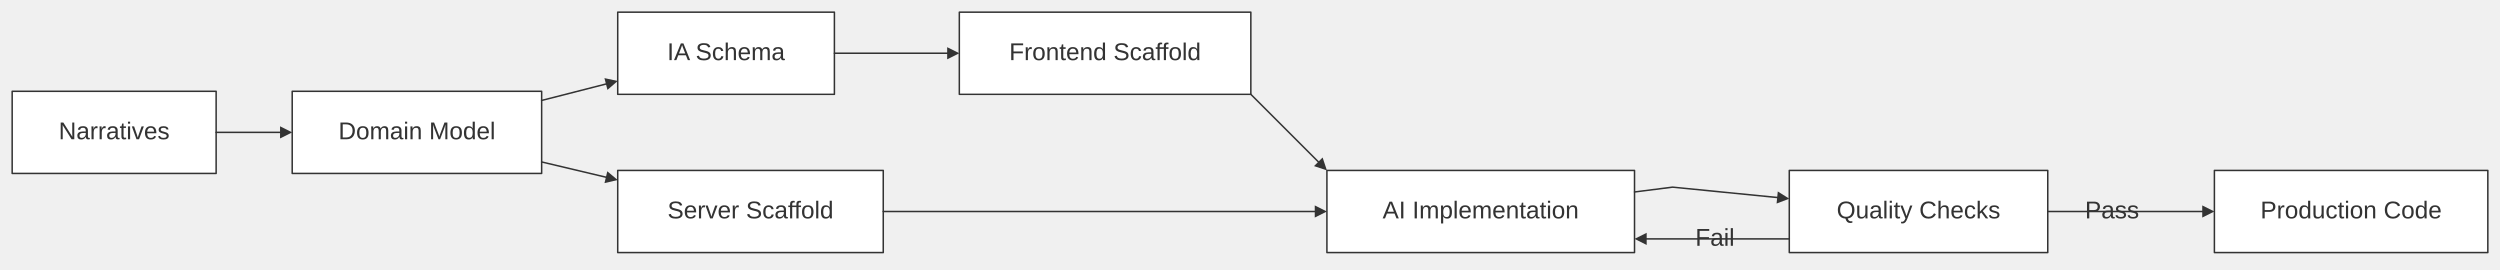
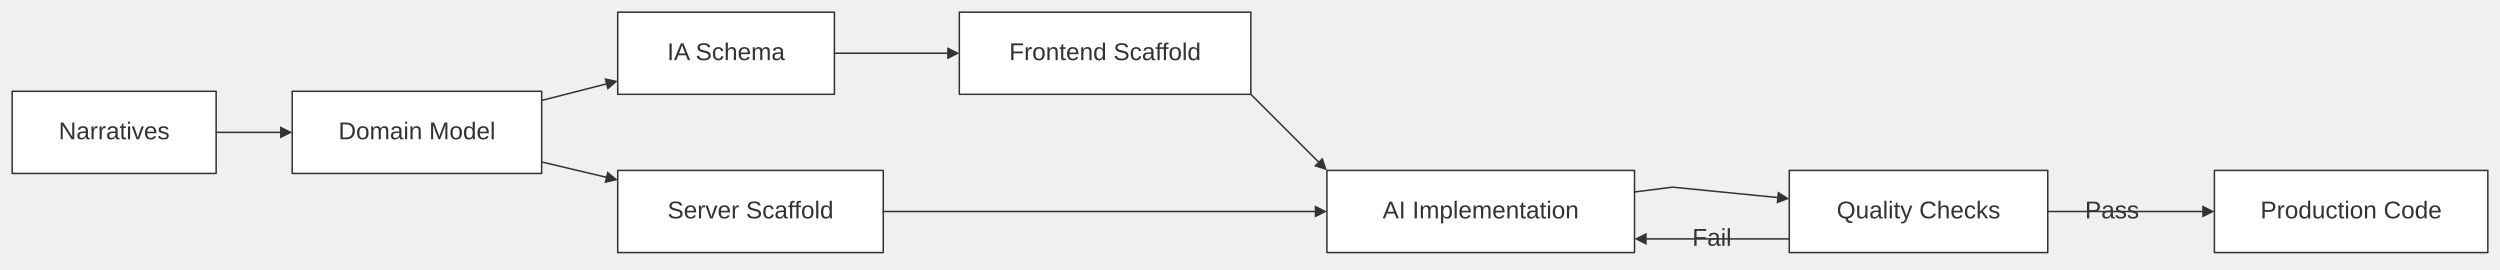
<svg xmlns="http://www.w3.org/2000/svg" width="100%" viewBox="0 0 1643.10 177.00" style="max-width: 1643.10px; background-color: transparent;" font-family="&quot;trebuchet ms&quot;, verdana, arial, sans-serif" font-size="16.00">
  <defs>
    <marker id="arrowhead" viewBox="0 0 10.00 10.00" refX="5.00" refY="5.00" markerWidth="8.00" markerHeight="8.00" orient="auto-start-reverse" markerUnits="userSpaceOnUse">
      <path d="M 0 0 L 10.00 5.00 L 0 10.00 z" fill="#333" />
    </marker>
  </defs>
  <g transform="translate(0.00,0.00)">
    <g class="nodes">
      <rect x="8.00" y="60.00" width="134.05" height="54.00" fill="white" stroke="#333" stroke-width="1.00" stroke-linejoin="round" />
      <text x="75.03" y="87.00" text-anchor="middle" dominant-baseline="middle" fill="#333">Narratives</text>
      <rect x="192.05" y="60.00" width="163.94" height="54.00" fill="white" stroke="#333" stroke-width="1.00" stroke-linejoin="round" />
      <text x="274.02" y="87.00" text-anchor="middle" dominant-baseline="middle" fill="#333">Domain Model</text>
      <rect x="405.99" y="112.00" width="174.52" height="54.00" fill="white" stroke="#333" stroke-width="1.00" stroke-linejoin="round" />
      <text x="493.25" y="139.00" text-anchor="middle" dominant-baseline="middle" fill="#333">Server Scaffold</text>
      <rect x="405.99" y="8.00" width="142.41" height="54.00" fill="white" stroke="#333" stroke-width="1.00" stroke-linejoin="round" />
      <text x="477.19" y="35.00" text-anchor="middle" dominant-baseline="middle" fill="#333">IA Schema</text>
      <rect x="630.51" y="8.00" width="191.59" height="54.00" fill="white" stroke="#333" stroke-width="1.00" stroke-linejoin="round" />
      <text x="726.30" y="35.00" text-anchor="middle" dominant-baseline="middle" fill="#333">Frontend Scaffold</text>
      <rect x="872.10" y="112.00" width="202.17" height="54.00" fill="white" stroke="#333" stroke-width="1.00" stroke-linejoin="round" />
      <text x="973.18" y="139.00" text-anchor="middle" dominant-baseline="middle" fill="#333">AI Implementation</text>
      <rect x="1175.99" y="112.00" width="169.88" height="54.00" fill="white" stroke="#333" stroke-width="1.00" stroke-linejoin="round" />
      <text x="1260.93" y="139.00" text-anchor="middle" dominant-baseline="middle" fill="#333">Quality Checks</text>
      <rect x="1455.39" y="112.00" width="179.71" height="54.00" fill="white" stroke="#333" stroke-width="1.00" stroke-linejoin="round" />
      <text x="1545.24" y="139.00" text-anchor="middle" dominant-baseline="middle" fill="#333">Production Code</text>
    </g>
    <g class="edgePaths">
      <path d="M142.05,87.00 L188.05,87.00" stroke="#333" stroke-width="1.00" fill="none" stroke-linecap="round" stroke-linejoin="round" marker-end="url(#arrowhead)" />
      <path d="M355.99,106.44 L402.10,117.38" stroke="#333" stroke-width="1.00" fill="none" stroke-linecap="round" stroke-linejoin="round" marker-end="url(#arrowhead)" />
      <path d="M355.99,66.02 L402.12,54.22" stroke="#333" stroke-width="1.00" fill="none" stroke-linecap="round" stroke-linejoin="round" marker-end="url(#arrowhead)" />
      <path d="M548.40,35.00 L626.51,35.00" stroke="#333" stroke-width="1.00" fill="none" stroke-linecap="round" stroke-linejoin="round" marker-end="url(#arrowhead)" />
      <path d="M580.51,139.00 L630.51,139.00 L868.10,139.00" stroke="#333" stroke-width="1.00" fill="none" stroke-linecap="round" stroke-linejoin="round" marker-end="url(#arrowhead)" />
      <path d="M822.10,62.00 L869.27,109.17" stroke="#333" stroke-width="1.00" fill="none" stroke-linecap="round" stroke-linejoin="round" marker-end="url(#arrowhead)" />
      <path d="M1074.27,126.17 L1099.27,123.00 L1172.01,130.20" stroke="#333" stroke-width="1.00" fill="none" stroke-linecap="round" stroke-linejoin="round" marker-end="url(#arrowhead)" />
      <path d="M1175.99,157.00 L1125.13,157.00 L1078.27,157.00" stroke="#333" stroke-width="1.00" fill="none" stroke-linecap="round" stroke-linejoin="round" marker-end="url(#arrowhead)" />
      <path d="M1345.87,139.00 L1388.13,139.00 L1451.39,139.00" stroke="#333" stroke-width="1.00" fill="none" stroke-linecap="round" stroke-linejoin="round" marker-end="url(#arrowhead)" />
    </g>
    <g class="edgeLabels">
-       <text x="1127.13" y="157.00" text-anchor="middle" dominant-baseline="middle" fill="#333">Fail</text>
+       <text x="1125.13" y="157.00" text-anchor="middle" dominant-baseline="middle" fill="#333">Fail</text>
      <text x="1388.13" y="139.00" text-anchor="middle" dominant-baseline="middle" fill="#333">Pass</text>
    </g>
  </g>
</svg>
